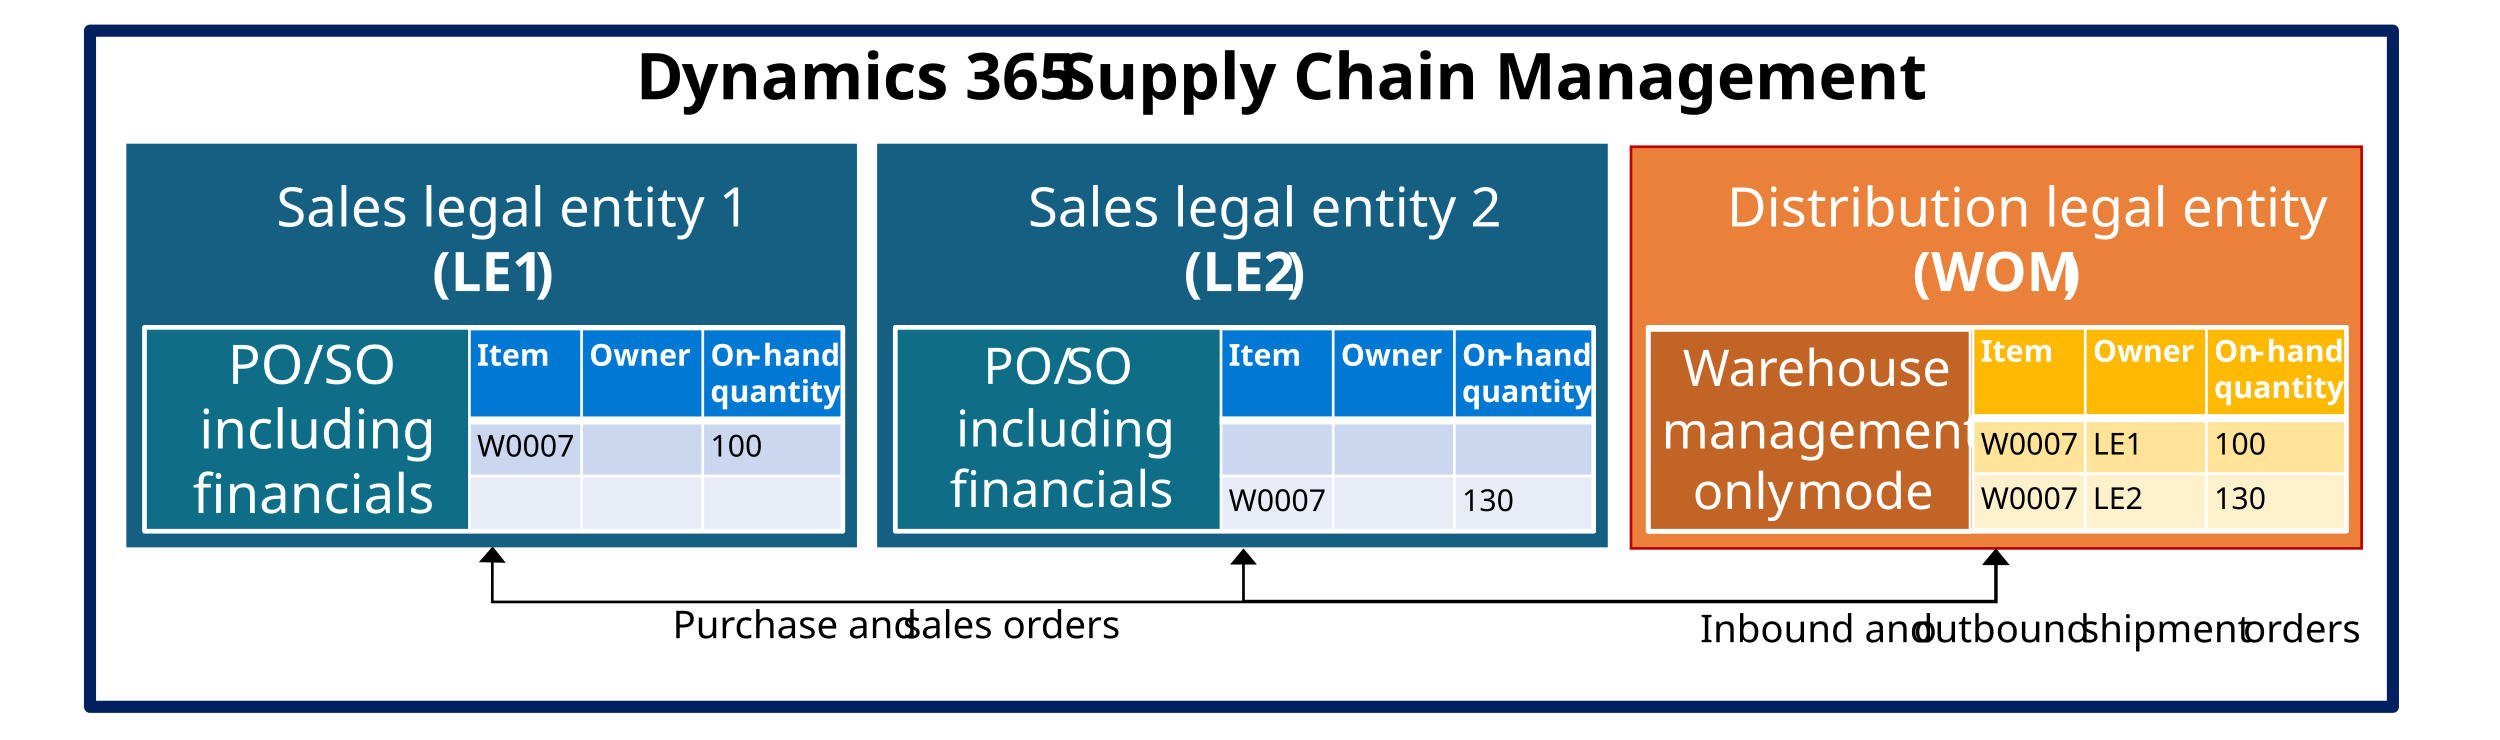
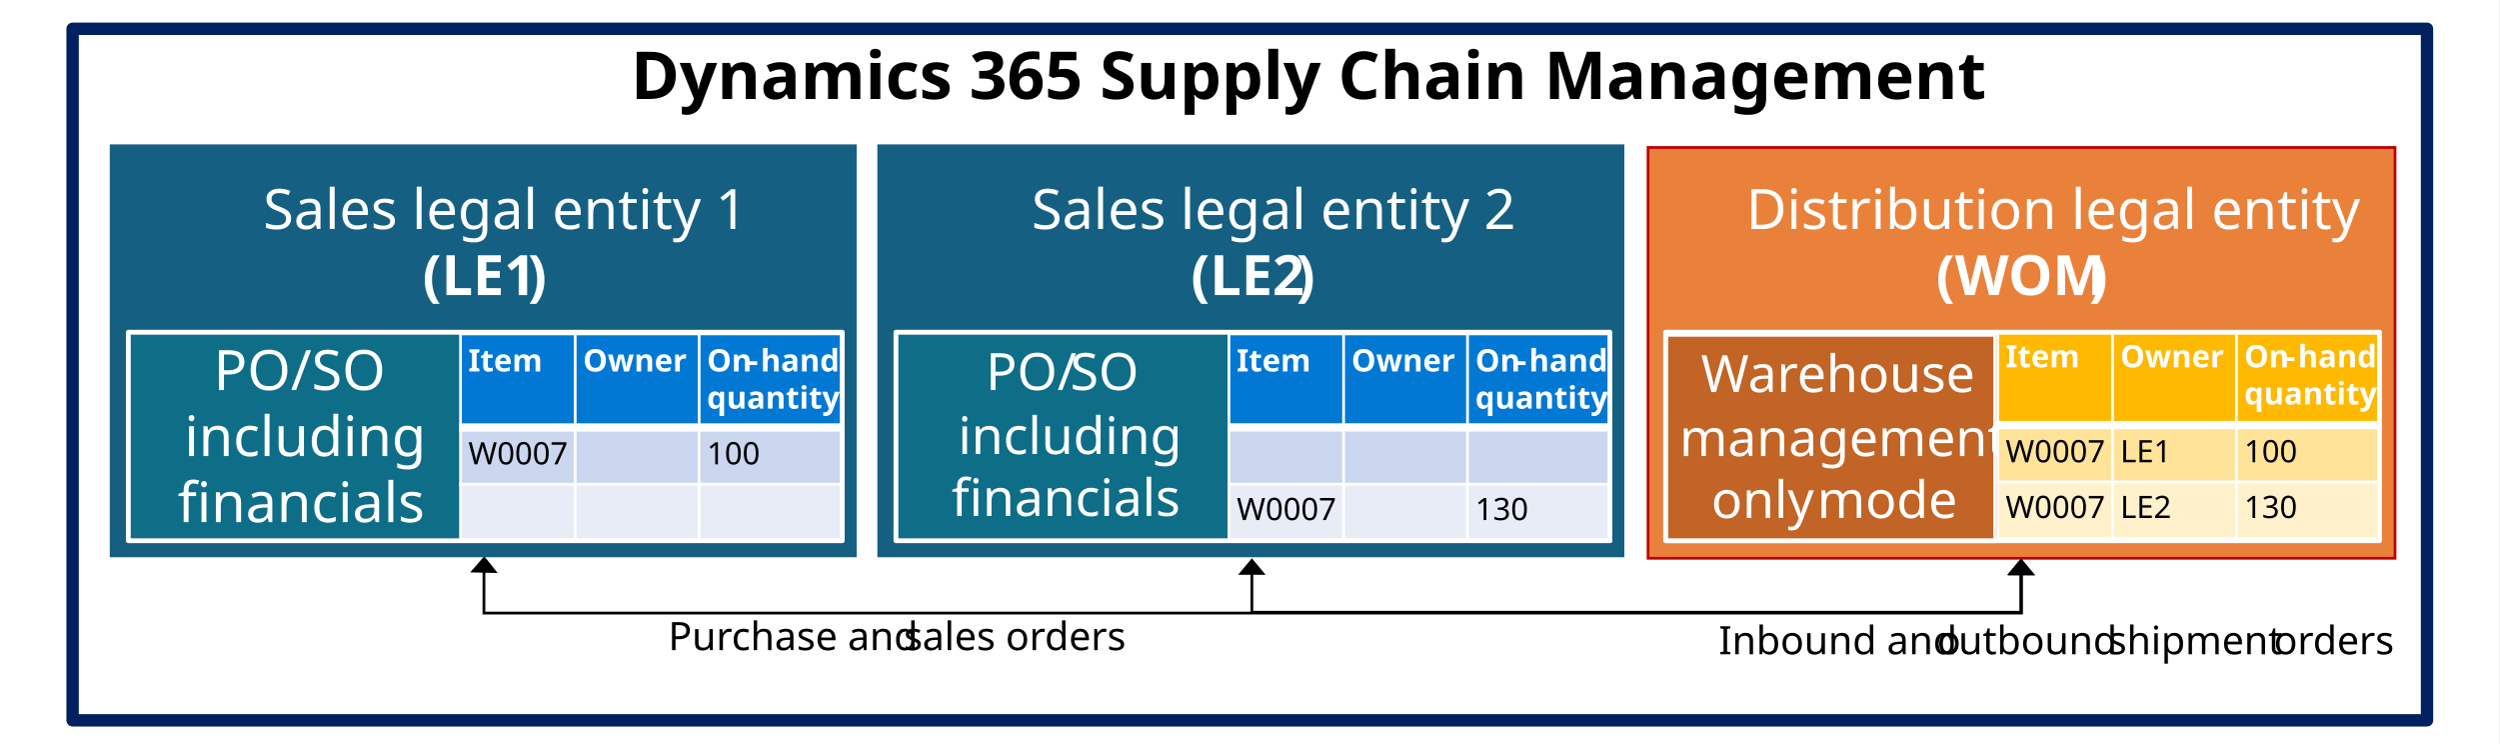
- <svg xmlns="http://www.w3.org/2000/svg" width="1238.649" height="366.637" overflow="hidden" version="1.1" id="svg118">
-   <defs id="defs118" />
-   <g id="g118" transform="translate(-14.41018,-174.8018)">
+ <svg xmlns="http://www.w3.org/2000/svg" width="1211.082" height="360.372" overflow="hidden" version="1.1" id="svg116">
+   <defs id="defs116" />
+   <g id="g116" transform="translate(-23.80813,-176.0548)">
    <rect x="0" y="0" width="1280" height="720" fill="#ffffff" id="rect1" />
    <rect x="0" y="0" width="1280" height="720" fill="#ffffff" id="rect2" />
    <rect x="59" y="190" width="1141" height="335" stroke="#002060" stroke-width="6" stroke-linejoin="round" stroke-miterlimit="10" fill="none" id="rect3" />
    <path d="M 6.667,-0.667 H 26.811 V 373.287 H 6.812 v -1.333 H 26.145 l -0.667,0.667 V 0 l 0.667,0.667 H 6.667 Z M 8,6.667 0,0 8,-6.667 Z M 8.145,379.287 0.145,372.621 8.145,365.954 Z" transform="matrix(0,1,1,0,630.5,446.5)" id="path3" />
-     <text font-family="Aptos, Aptos_MSFontService, sans-serif" font-weight="700" font-size="32px" transform="translate(329.485,224)" id="text3">D</text>
-     <text font-family="Aptos, Aptos_MSFontService, sans-serif" font-weight="700" font-size="32px" transform="translate(352.152,224)" id="text4">ynamics 365</text>
-     <text font-family="Aptos, Aptos_MSFontService, sans-serif" font-weight="700" font-size="32px" transform="translate(539.652,224)" id="text5">Supply Chain Management</text>
-     <text font-family="Aptos, Aptos_MSFontService, sans-serif" font-weight="400" font-size="19px" transform="translate(856.735,493)" id="text6">Inbound and</text>
-     <text font-family="Aptos, Aptos_MSFontService, sans-serif" font-weight="400" font-size="19px" transform="translate(962.569,493)" id="text7">o</text>
-     <text font-family="Aptos, Aptos_MSFontService, sans-serif" font-weight="400" font-size="19px" transform="translate(972.902,493)" id="text8">utbound</text>
-     <text font-family="Aptos, Aptos_MSFontService, sans-serif" font-weight="400" font-size="19px" transform="translate(1045.4,493)" id="text9">shipment</text>
-     <text font-family="Aptos, Aptos_MSFontService, sans-serif" font-weight="400" font-size="19px" transform="translate(1125.74,493)" id="text10">orders</text>
-     <rect x="822.5" y="247.5" width="362" height="199" stroke="#c00000" stroke-width="1.333" stroke-miterlimit="8" fill="#ea813a" id="rect10" />
-     <text fill="#ffffff" font-family="Aptos, Aptos_MSFontService, sans-serif" font-weight="400" font-size="27px" transform="translate(870.007,287)" id="text11">Distribution legal entity</text>
-     <text fill="#ffffff" font-family="Aptos, Aptos_MSFontService, sans-serif" font-weight="700" font-size="27px" transform="translate(962.06,319)" id="text12">(WOM</text>
-     <text fill="#ffffff" font-family="Aptos, Aptos_MSFontService, sans-serif" font-weight="700" font-size="27px" transform="translate(1036.11,319)" id="text13">)</text>
-     <rect x="831.5" y="338.5" width="159" height="100" stroke="#ffffff" stroke-width="1.333" stroke-miterlimit="8" fill="#c16425" id="rect13" />
-     <text fill="#ffffff" font-family="Aptos, Aptos_MSFontService, sans-serif" font-weight="400" font-size="25px" transform="translate(848.141,366)" id="text14">Warehouse</text>
-     <text fill="#ffffff" font-family="Aptos, Aptos_MSFontService, sans-serif" font-weight="400" font-size="25px" transform="translate(837.701,397)" id="text15">management</text>
-     <text fill="#ffffff" font-family="Aptos, Aptos_MSFontService, sans-serif" font-weight="400" font-size="25px" transform="translate(853.107,427)" id="text16">only</text>
-     <text fill="#ffffff" font-family="Aptos, Aptos_MSFontService, sans-serif" font-weight="400" font-size="25px" transform="translate(904.441,427)" id="text17">mode</text>
-     <path d="m 259.018,452.166 -0.03,20.877 -0.667,-0.667 h 745.189 l -0.67,0.666 v -19.583 h 1.34 v 20.25 H 257.654 l 0.03,-21.545 z m -7.362,1.183 6.844,-7.849 6.486,8.147 z m 745.186,1.443 6.668,-8 6.67,8 z" id="path17" />
-     <path d="m 991.995,336.664 h 55.575 v 45.317 h -55.575 z" fill="#ffb900" fill-rule="evenodd" id="path18" />
-     <path d="m 1047.57,336.664 h 60.05 v 45.317 h -60.05 z" fill="#ffb900" fill-rule="evenodd" id="path19" />
-     <path d="m 1107.62,336.664 h 69.16 v 45.317 h -69.16 z" fill="#ffb900" fill-rule="evenodd" id="path20" />
-     <path d="m 991.995,381.981 h 55.575 v 27.515 h -55.575 z" fill="#ffe399" fill-rule="evenodd" id="path21" />
-     <path d="m 1047.57,381.981 h 60.05 v 27.515 h -60.05 z" fill="#ffe399" fill-rule="evenodd" id="path22" />
-     <path d="m 1107.62,381.981 h 69.16 v 27.515 h -69.16 z" fill="#ffe399" fill-rule="evenodd" id="path23" />
-     <path d="m 991.995,409.496 h 55.575 v 27.514 h -55.575 z" fill="#fff1cc" fill-rule="evenodd" id="path24" />
-     <path d="m 1047.57,409.496 h 60.05 v 27.514 h -60.05 z" fill="#fff1cc" fill-rule="evenodd" id="path25" />
-     <path d="m 1107.62,409.496 h 69.16 v 27.514 h -69.16 z" fill="#fff1cc" fill-rule="evenodd" id="path26" />
-     <path d="m 1047.57,335.997 v 101.68" stroke="#ffffff" stroke-width="1.333" stroke-linejoin="round" stroke-miterlimit="10" fill="none" fill-rule="evenodd" id="path27" />
-     <path d="m 1107.62,335.997 v 101.68" stroke="#ffffff" stroke-width="1.333" stroke-linejoin="round" stroke-miterlimit="10" fill="none" fill-rule="evenodd" id="path28" />
-     <path d="M 991.328,381.981 H 1177.45" stroke="#ffffff" stroke-width="4" stroke-linejoin="round" stroke-miterlimit="10" fill="none" fill-rule="evenodd" id="path29" />
-     <path d="M 991.328,409.496 H 1177.45" stroke="#ffffff" stroke-width="1.333" stroke-linejoin="round" stroke-miterlimit="10" fill="none" fill-rule="evenodd" id="path30" />
-     <path d="m 991.995,335.997 v 101.68" stroke="#ffffff" stroke-width="1.333" stroke-linejoin="round" stroke-miterlimit="10" fill="none" fill-rule="evenodd" id="path31" />
-     <path d="m 1176.78,335.997 v 101.68" stroke="#ffffff" stroke-width="1.333" stroke-linejoin="round" stroke-miterlimit="10" fill="none" fill-rule="evenodd" id="path32" />
-     <path d="M 991.328,336.664 H 1177.45" stroke="#ffffff" stroke-width="1.333" stroke-linejoin="round" stroke-miterlimit="10" fill="none" fill-rule="evenodd" id="path33" />
-     <path d="M 991.328,437.01 H 1177.45" stroke="#ffffff" stroke-width="1.333" stroke-linejoin="round" stroke-miterlimit="10" fill="none" fill-rule="evenodd" id="path34" />
+     <text font-family="Aptos, Aptos_MSFontService, sans-serif" font-weight="700" font-size="32px" transform="translate(329.485,224)" id="text3">Dynamics 365 Supply Chain Management</text>
+     <text font-family="Aptos, Aptos_MSFontService, sans-serif" font-weight="400" font-size="19px" transform="translate(856.735,493)" id="text4">Inbound and</text>
+     <text font-family="Aptos, Aptos_MSFontService, sans-serif" font-weight="400" font-size="19px" transform="translate(962.569,493)" id="text5">o</text>
+     <text font-family="Aptos, Aptos_MSFontService, sans-serif" font-weight="400" font-size="19px" transform="translate(972.902,493)" id="text6">utbound</text>
+     <text font-family="Aptos, Aptos_MSFontService, sans-serif" font-weight="400" font-size="19px" transform="translate(1045.4,493)" id="text7">shipment</text>
+     <text font-family="Aptos, Aptos_MSFontService, sans-serif" font-weight="400" font-size="19px" transform="translate(1125.74,493)" id="text8">orders</text>
+     <rect x="822.5" y="247.5" width="362" height="199" stroke="#c00000" stroke-width="1.333" stroke-miterlimit="8" fill="#ea813a" id="rect8" />
+     <text fill="#ffffff" font-family="Aptos, Aptos_MSFontService, sans-serif" font-weight="400" font-size="27px" transform="translate(870.007,287)" id="text9">Distribution legal entity</text>
+     <text fill="#ffffff" font-family="Aptos, Aptos_MSFontService, sans-serif" font-weight="700" font-size="27px" transform="translate(962.06,319)" id="text10">(WOM</text>
+     <text fill="#ffffff" font-family="Aptos, Aptos_MSFontService, sans-serif" font-weight="700" font-size="27px" transform="translate(1036.11,319)" id="text11">)</text>
+     <rect x="831.5" y="338.5" width="159" height="100" stroke="#ffffff" stroke-width="1.333" stroke-miterlimit="8" fill="#c16425" id="rect11" />
+     <text fill="#ffffff" font-family="Aptos, Aptos_MSFontService, sans-serif" font-weight="400" font-size="25px" transform="translate(848.141,366)" id="text12">Warehouse</text>
+     <text fill="#ffffff" font-family="Aptos, Aptos_MSFontService, sans-serif" font-weight="400" font-size="25px" transform="translate(837.701,397)" id="text13">management</text>
+     <text fill="#ffffff" font-family="Aptos, Aptos_MSFontService, sans-serif" font-weight="400" font-size="25px" transform="translate(853.107,427)" id="text14">only</text>
+     <text fill="#ffffff" font-family="Aptos, Aptos_MSFontService, sans-serif" font-weight="400" font-size="25px" transform="translate(904.441,427)" id="text15">mode</text>
+     <path d="m 259.018,452.166 -0.03,20.877 -0.667,-0.667 h 745.189 l -0.67,0.666 v -19.583 h 1.34 v 20.25 H 257.654 l 0.03,-21.545 z m -7.362,1.183 6.844,-7.849 6.486,8.147 z m 745.186,1.443 6.668,-8 6.67,8 z" id="path15" />
+     <path d="m 991.995,336.664 h 55.575 v 45.317 h -55.575 z" fill="#ffb900" fill-rule="evenodd" id="path16" />
+     <path d="m 1047.57,336.664 h 60.05 v 45.317 h -60.05 z" fill="#ffb900" fill-rule="evenodd" id="path17" />
+     <path d="m 1107.62,336.664 h 69.16 v 45.317 h -69.16 z" fill="#ffb900" fill-rule="evenodd" id="path18" />
+     <path d="m 991.995,381.981 h 55.575 v 27.515 h -55.575 z" fill="#ffe399" fill-rule="evenodd" id="path19" />
+     <path d="m 1047.57,381.981 h 60.05 v 27.515 h -60.05 z" fill="#ffe399" fill-rule="evenodd" id="path20" />
+     <path d="m 1107.62,381.981 h 69.16 v 27.515 h -69.16 z" fill="#ffe399" fill-rule="evenodd" id="path21" />
+     <path d="m 991.995,409.496 h 55.575 v 27.514 h -55.575 z" fill="#fff1cc" fill-rule="evenodd" id="path22" />
+     <path d="m 1047.57,409.496 h 60.05 v 27.514 h -60.05 z" fill="#fff1cc" fill-rule="evenodd" id="path23" />
+     <path d="m 1107.62,409.496 h 69.16 v 27.514 h -69.16 z" fill="#fff1cc" fill-rule="evenodd" id="path24" />
+     <path d="m 1047.57,335.997 v 101.68" stroke="#ffffff" stroke-width="1.333" stroke-linejoin="round" stroke-miterlimit="10" fill="none" fill-rule="evenodd" id="path25" />
+     <path d="m 1107.62,335.997 v 101.68" stroke="#ffffff" stroke-width="1.333" stroke-linejoin="round" stroke-miterlimit="10" fill="none" fill-rule="evenodd" id="path26" />
+     <path d="M 991.328,381.981 H 1177.45" stroke="#ffffff" stroke-width="4" stroke-linejoin="round" stroke-miterlimit="10" fill="none" fill-rule="evenodd" id="path27" />
+     <path d="M 991.328,409.496 H 1177.45" stroke="#ffffff" stroke-width="1.333" stroke-linejoin="round" stroke-miterlimit="10" fill="none" fill-rule="evenodd" id="path28" />
+     <path d="m 991.995,335.997 v 101.68" stroke="#ffffff" stroke-width="1.333" stroke-linejoin="round" stroke-miterlimit="10" fill="none" fill-rule="evenodd" id="path29" />
+     <path d="m 1176.78,335.997 v 101.68" stroke="#ffffff" stroke-width="1.333" stroke-linejoin="round" stroke-miterlimit="10" fill="none" fill-rule="evenodd" id="path30" />
+     <path d="M 991.328,336.664 H 1177.45" stroke="#ffffff" stroke-width="1.333" stroke-linejoin="round" stroke-miterlimit="10" fill="none" fill-rule="evenodd" id="path31" />
+     <path d="M 991.328,437.01 H 1177.45" stroke="#ffffff" stroke-width="1.333" stroke-linejoin="round" stroke-miterlimit="10" fill="none" fill-rule="evenodd" id="path32" />
+     <g id="g32">
+       <text fill="#ffffff" font-family="'Segoe UI', 'Segoe UI_MSFontService', sans-serif" font-weight="700" font-size="15px" transform="translate(1111.4,354)" id="text32">On</text>
+     </g>
+     <text fill="#ffffff" font-family="'Segoe UI', 'Segoe UI_MSFontService', sans-serif" font-weight="700" font-size="15px" transform="translate(1131.4,354)" id="text33">-</text>
    <g id="g34">
-       <text fill="#ffffff" font-family="'Segoe UI', 'Segoe UI_MSFontService', sans-serif" font-weight="700" font-size="15px" transform="translate(1111.4,354)" id="text34">On</text>
+       <text fill="#ffffff" font-family="'Segoe UI', 'Segoe UI_MSFontService', sans-serif" font-weight="700" font-size="15px" transform="translate(1137.4,354)" id="text34">hand</text>
    </g>
-     <text fill="#ffffff" font-family="'Segoe UI', 'Segoe UI_MSFontService', sans-serif" font-weight="700" font-size="15px" transform="translate(1131.4,354)" id="text35">-</text>
+     <g id="g35">
+       <text fill="#ffffff" font-family="'Segoe UI', 'Segoe UI_MSFontService', sans-serif" font-weight="700" font-size="15px" transform="translate(1111.4,372)" id="text35">quantity</text>
+     </g>
    <g id="g36">
-       <text fill="#ffffff" font-family="'Segoe UI', 'Segoe UI_MSFontService', sans-serif" font-weight="700" font-size="15px" transform="translate(1137.4,354)" id="text36">hand</text>
+       <text fill="#ffffff" font-family="'Segoe UI', 'Segoe UI_MSFontService', sans-serif" font-weight="700" font-size="15px" transform="translate(1051.35,354)" id="text36">Owner</text>
    </g>
    <g id="g37">
-       <text fill="#ffffff" font-family="'Segoe UI', 'Segoe UI_MSFontService', sans-serif" font-weight="700" font-size="15px" transform="translate(1111.4,372)" id="text37">quantity</text>
+       <text fill="#ffffff" font-family="'Segoe UI', 'Segoe UI_MSFontService', sans-serif" font-weight="700" font-size="15px" transform="translate(995.774,354)" id="text37">Item</text>
    </g>
    <g id="g38">
-       <text fill="#ffffff" font-family="'Segoe UI', 'Segoe UI_MSFontService', sans-serif" font-weight="700" font-size="15px" transform="translate(1051.35,354)" id="text38">Owner</text>
+       <text font-family="'Segoe UI', 'Segoe UI_MSFontService', sans-serif" font-weight="400" font-size="15px" transform="translate(1111.4,400)" id="text38">100</text>
    </g>
    <g id="g39">
-       <text fill="#ffffff" font-family="'Segoe UI', 'Segoe UI_MSFontService', sans-serif" font-weight="700" font-size="15px" transform="translate(995.774,354)" id="text39">Item</text>
+       <text font-family="'Segoe UI', 'Segoe UI_MSFontService', sans-serif" font-weight="400" font-size="15px" transform="translate(1051.35,400)" id="text39">LE1</text>
    </g>
    <g id="g40">
-       <text font-family="'Segoe UI', 'Segoe UI_MSFontService', sans-serif" font-weight="400" font-size="15px" transform="translate(1111.4,400)" id="text40">100</text>
+       <text font-family="'Segoe UI', 'Segoe UI_MSFontService', sans-serif" font-weight="400" font-size="15px" transform="translate(995.774,400)" id="text40">W0007</text>
    </g>
    <g id="g41">
-       <text font-family="'Segoe UI', 'Segoe UI_MSFontService', sans-serif" font-weight="400" font-size="15px" transform="translate(1051.35,400)" id="text41">LE1</text>
+       <text font-family="'Segoe UI', 'Segoe UI_MSFontService', sans-serif" font-weight="400" font-size="15px" transform="translate(1111.4,427)" id="text41">130</text>
    </g>
    <g id="g42">
-       <text font-family="'Segoe UI', 'Segoe UI_MSFontService', sans-serif" font-weight="400" font-size="15px" transform="translate(995.774,400)" id="text42">W0007</text>
+       <text font-family="'Segoe UI', 'Segoe UI_MSFontService', sans-serif" font-weight="400" font-size="15px" transform="translate(1051.35,427)" id="text42">LE2</text>
    </g>
    <g id="g43">
-       <text font-family="'Segoe UI', 'Segoe UI_MSFontService', sans-serif" font-weight="400" font-size="15px" transform="translate(1111.4,427)" id="text43">130</text>
+       <text font-family="'Segoe UI', 'Segoe UI_MSFontService', sans-serif" font-weight="400" font-size="15px" transform="translate(995.774,427)" id="text43">W0007</text>
    </g>
-     <g id="g44">
-       <text font-family="'Segoe UI', 'Segoe UI_MSFontService', sans-serif" font-weight="400" font-size="15px" transform="translate(1051.35,427)" id="text44">LE2</text>
+     <text font-family="Aptos, Aptos_MSFontService, sans-serif" font-weight="400" font-size="19px" transform="translate(347.64,491)" id="text44">Purchase and</text>
+     <text font-family="Aptos, Aptos_MSFontService, sans-serif" font-weight="400" font-size="19px" transform="translate(461.82,491)" id="text45">s</text>
+     <text font-family="Aptos, Aptos_MSFontService, sans-serif" font-weight="400" font-size="19px" transform="translate(470.82,491)" id="text46">ales orders</text>
+     <rect x="831" y="337" width="346" height="101" stroke="#ffffff" stroke-width="2.333" stroke-linejoin="round" stroke-miterlimit="10" fill="none" id="rect46" />
+     <rect x="77" y="246" width="362" height="200" fill="#156082" id="rect47" />
+     <text fill="#ffffff" font-family="Aptos, Aptos_MSFontService, sans-serif" font-weight="400" font-size="27px" transform="translate(151.339,287)" id="text47">Sales legal entity 1</text>
+     <text fill="#ffffff" font-family="Aptos, Aptos_MSFontService, sans-serif" font-weight="700" font-size="27px" transform="translate(228.579,319)" id="text48">(LE1</text>
+     <text fill="#ffffff" font-family="Aptos, Aptos_MSFontService, sans-serif" font-weight="700" font-size="27px" transform="translate(279.579,319)" id="text49">)</text>
+     <rect x="86" y="338" width="160" height="100" fill="#0e6d87" id="rect49" />
+     <text fill="#ffffff" font-family="Aptos, Aptos_MSFontService, sans-serif" font-weight="400" font-size="27px" transform="translate(127.298,365)" id="text50">PO/SO</text>
+     <text fill="#ffffff" font-family="Aptos, Aptos_MSFontService, sans-serif" font-weight="400" font-size="27px" transform="translate(113.138,397)" id="text51">including</text>
+     <text fill="#ffffff" font-family="Aptos, Aptos_MSFontService, sans-serif" font-weight="400" font-size="27px" transform="translate(109.885,429)" id="text52">financials</text>
+     <path d="m 246.986,337.815 h 55.579 v 45.317 h -55.579 z" fill="#0078d4" fill-rule="evenodd" id="path52" />
+     <path d="m 302.565,337.815 h 60.047 v 45.317 h -60.047 z" fill="#0078d4" fill-rule="evenodd" id="path53" />
+     <path d="m 362.612,337.815 h 69.159 v 45.317 h -69.159 z" fill="#0078d4" fill-rule="evenodd" id="path54" />
+     <path d="m 246.986,383.132 h 55.579 v 27.515 h -55.579 z" fill="#cbd6ef" fill-rule="evenodd" id="path55" />
+     <path d="m 302.565,383.132 h 60.047 v 27.515 h -60.047 z" fill="#cbd6ef" fill-rule="evenodd" id="path56" />
+     <path d="m 362.612,383.132 h 69.159 v 27.515 h -69.159 z" fill="#cbd6ef" fill-rule="evenodd" id="path57" />
+     <path d="m 246.986,410.647 h 55.579 v 27.514 h -55.579 z" fill="#e7ecf7" fill-rule="evenodd" id="path58" />
+     <path d="m 302.565,410.647 h 60.047 v 27.514 h -60.047 z" fill="#e7ecf7" fill-rule="evenodd" id="path59" />
+     <path d="m 362.612,410.647 h 69.159 v 27.514 h -69.159 z" fill="#e7ecf7" fill-rule="evenodd" id="path60" />
+     <path d="m 302.565,337.148 v 101.68" stroke="#ffffff" stroke-width="1.333" stroke-linejoin="round" stroke-miterlimit="10" fill="none" fill-rule="evenodd" id="path61" />
+     <path d="m 362.612,337.148 v 101.68" stroke="#ffffff" stroke-width="1.333" stroke-linejoin="round" stroke-miterlimit="10" fill="none" fill-rule="evenodd" id="path62" />
+     <path d="M 246.32,383.132 H 432.437" stroke="#ffffff" stroke-width="4" stroke-linejoin="round" stroke-miterlimit="10" fill="none" fill-rule="evenodd" id="path63" />
+     <path d="M 246.32,410.647 H 432.437" stroke="#ffffff" stroke-width="1.333" stroke-linejoin="round" stroke-miterlimit="10" fill="none" fill-rule="evenodd" id="path64" />
+     <path d="m 246.986,337.148 v 101.68" stroke="#ffffff" stroke-width="1.333" stroke-linejoin="round" stroke-miterlimit="10" fill="none" fill-rule="evenodd" id="path65" />
+     <path d="m 431.771,337.148 v 101.68" stroke="#ffffff" stroke-width="1.333" stroke-linejoin="round" stroke-miterlimit="10" fill="none" fill-rule="evenodd" id="path66" />
+     <path d="M 246.32,337.815 H 432.437" stroke="#ffffff" stroke-width="1.333" stroke-linejoin="round" stroke-miterlimit="10" fill="none" fill-rule="evenodd" id="path67" />
+     <path d="M 246.32,438.161 H 432.437" stroke="#ffffff" stroke-width="1.333" stroke-linejoin="round" stroke-miterlimit="10" fill="none" fill-rule="evenodd" id="path68" />
+     <g id="g68">
+       <text fill="#ffffff" font-family="'Segoe UI', 'Segoe UI_MSFontService', sans-serif" font-weight="700" font-size="15px" transform="translate(366.392,356)" id="text68">On</text>
    </g>
-     <g id="g45">
-       <text font-family="'Segoe UI', 'Segoe UI_MSFontService', sans-serif" font-weight="400" font-size="15px" transform="translate(995.774,427)" id="text45">W0007</text>
+     <text fill="#ffffff" font-family="'Segoe UI', 'Segoe UI_MSFontService', sans-serif" font-weight="700" font-size="15px" transform="translate(386.392,356)" id="text69">-</text>
+     <g id="g70">
+       <text fill="#ffffff" font-family="'Segoe UI', 'Segoe UI_MSFontService', sans-serif" font-weight="700" font-size="15px" transform="translate(392.392,356)" id="text70">hand</text>
    </g>
-     <text font-family="Aptos, Aptos_MSFontService, sans-serif" font-weight="400" font-size="19px" transform="translate(347.64,491)" id="text46">Purchase and</text>
-     <text font-family="Aptos, Aptos_MSFontService, sans-serif" font-weight="400" font-size="19px" transform="translate(461.82,491)" id="text47">s</text>
-     <text font-family="Aptos, Aptos_MSFontService, sans-serif" font-weight="400" font-size="19px" transform="translate(470.82,491)" id="text48">ales orders</text>
-     <rect x="831" y="337" width="346" height="101" stroke="#ffffff" stroke-width="2.333" stroke-linejoin="round" stroke-miterlimit="10" fill="none" id="rect48" />
-     <rect x="77" y="246" width="362" height="200" fill="#156082" id="rect49" />
-     <text fill="#ffffff" font-family="Aptos, Aptos_MSFontService, sans-serif" font-weight="400" font-size="27px" transform="translate(151.339,287)" id="text49">Sales legal entity 1</text>
-     <text fill="#ffffff" font-family="Aptos, Aptos_MSFontService, sans-serif" font-weight="700" font-size="27px" transform="translate(228.579,319)" id="text50">(LE1</text>
-     <text fill="#ffffff" font-family="Aptos, Aptos_MSFontService, sans-serif" font-weight="700" font-size="27px" transform="translate(279.579,319)" id="text51">)</text>
-     <rect x="86" y="338" width="160" height="100" fill="#0e6d87" id="rect51" />
-     <text fill="#ffffff" font-family="Aptos, Aptos_MSFontService, sans-serif" font-weight="400" font-size="27px" transform="translate(127.298,365)" id="text52">PO/SO</text>
-     <text fill="#ffffff" font-family="Aptos, Aptos_MSFontService, sans-serif" font-weight="400" font-size="27px" transform="translate(113.138,397)" id="text53">including</text>
-     <text fill="#ffffff" font-family="Aptos, Aptos_MSFontService, sans-serif" font-weight="400" font-size="27px" transform="translate(109.885,429)" id="text54">financials</text>
-     <path d="m 246.986,337.815 h 55.579 v 45.317 h -55.579 z" fill="#0078d4" fill-rule="evenodd" id="path54" />
-     <path d="m 302.565,337.815 h 60.047 v 45.317 h -60.047 z" fill="#0078d4" fill-rule="evenodd" id="path55" />
-     <path d="m 362.612,337.815 h 69.159 v 45.317 h -69.159 z" fill="#0078d4" fill-rule="evenodd" id="path56" />
-     <path d="m 246.986,383.132 h 55.579 v 27.515 h -55.579 z" fill="#cbd6ef" fill-rule="evenodd" id="path57" />
-     <path d="m 302.565,383.132 h 60.047 v 27.515 h -60.047 z" fill="#cbd6ef" fill-rule="evenodd" id="path58" />
-     <path d="m 362.612,383.132 h 69.159 v 27.515 h -69.159 z" fill="#cbd6ef" fill-rule="evenodd" id="path59" />
-     <path d="m 246.986,410.647 h 55.579 v 27.514 h -55.579 z" fill="#e7ecf7" fill-rule="evenodd" id="path60" />
-     <path d="m 302.565,410.647 h 60.047 v 27.514 h -60.047 z" fill="#e7ecf7" fill-rule="evenodd" id="path61" />
-     <path d="m 362.612,410.647 h 69.159 v 27.514 h -69.159 z" fill="#e7ecf7" fill-rule="evenodd" id="path62" />
-     <path d="m 302.565,337.148 v 101.68" stroke="#ffffff" stroke-width="1.333" stroke-linejoin="round" stroke-miterlimit="10" fill="none" fill-rule="evenodd" id="path63" />
-     <path d="m 362.612,337.148 v 101.68" stroke="#ffffff" stroke-width="1.333" stroke-linejoin="round" stroke-miterlimit="10" fill="none" fill-rule="evenodd" id="path64" />
-     <path d="M 246.32,383.132 H 432.437" stroke="#ffffff" stroke-width="4" stroke-linejoin="round" stroke-miterlimit="10" fill="none" fill-rule="evenodd" id="path65" />
-     <path d="M 246.32,410.647 H 432.437" stroke="#ffffff" stroke-width="1.333" stroke-linejoin="round" stroke-miterlimit="10" fill="none" fill-rule="evenodd" id="path66" />
-     <path d="m 246.986,337.148 v 101.68" stroke="#ffffff" stroke-width="1.333" stroke-linejoin="round" stroke-miterlimit="10" fill="none" fill-rule="evenodd" id="path67" />
-     <path d="m 431.771,337.148 v 101.68" stroke="#ffffff" stroke-width="1.333" stroke-linejoin="round" stroke-miterlimit="10" fill="none" fill-rule="evenodd" id="path68" />
-     <path d="M 246.32,337.815 H 432.437" stroke="#ffffff" stroke-width="1.333" stroke-linejoin="round" stroke-miterlimit="10" fill="none" fill-rule="evenodd" id="path69" />
-     <path d="M 246.32,438.161 H 432.437" stroke="#ffffff" stroke-width="1.333" stroke-linejoin="round" stroke-miterlimit="10" fill="none" fill-rule="evenodd" id="path70" />
-     <g id="g70">
-       <text fill="#ffffff" font-family="'Segoe UI', 'Segoe UI_MSFontService', sans-serif" font-weight="700" font-size="15px" transform="translate(366.392,356)" id="text70">On</text>
+     <g id="g71">
+       <text fill="#ffffff" font-family="'Segoe UI', 'Segoe UI_MSFontService', sans-serif" font-weight="700" font-size="15px" transform="translate(366.392,374)" id="text71">quantity</text>
    </g>
-     <text fill="#ffffff" font-family="'Segoe UI', 'Segoe UI_MSFontService', sans-serif" font-weight="700" font-size="15px" transform="translate(386.392,356)" id="text71">-</text>
    <g id="g72">
-       <text fill="#ffffff" font-family="'Segoe UI', 'Segoe UI_MSFontService', sans-serif" font-weight="700" font-size="15px" transform="translate(392.392,356)" id="text72">hand</text>
+       <text fill="#ffffff" font-family="'Segoe UI', 'Segoe UI_MSFontService', sans-serif" font-weight="700" font-size="15px" transform="translate(306.344,356)" id="text72">Owner</text>
    </g>
    <g id="g73">
-       <text fill="#ffffff" font-family="'Segoe UI', 'Segoe UI_MSFontService', sans-serif" font-weight="700" font-size="15px" transform="translate(366.392,374)" id="text73">quantity</text>
+       <text fill="#ffffff" font-family="'Segoe UI', 'Segoe UI_MSFontService', sans-serif" font-weight="700" font-size="15px" transform="translate(250.766,356)" id="text73">Item</text>
    </g>
    <g id="g74">
-       <text fill="#ffffff" font-family="'Segoe UI', 'Segoe UI_MSFontService', sans-serif" font-weight="700" font-size="15px" transform="translate(306.344,356)" id="text74">Owner</text>
+       <text font-family="'Segoe UI', 'Segoe UI_MSFontService', sans-serif" font-weight="400" font-size="15px" transform="translate(366.392,401)" id="text74">100</text>
    </g>
    <g id="g75">
-       <text fill="#ffffff" font-family="'Segoe UI', 'Segoe UI_MSFontService', sans-serif" font-weight="700" font-size="15px" transform="translate(250.766,356)" id="text75">Item</text>
+       <text font-family="'Segoe UI', 'Segoe UI_MSFontService', sans-serif" font-weight="400" font-size="15px" transform="translate(250.766,401)" id="text75">W0007</text>
    </g>
-     <g id="g76">
-       <text font-family="'Segoe UI', 'Segoe UI_MSFontService', sans-serif" font-weight="400" font-size="15px" transform="translate(366.392,401)" id="text76">100</text>
+     <rect x="86" y="337" width="346" height="101" stroke="#ffffff" stroke-width="2.333" stroke-linejoin="round" stroke-miterlimit="10" fill="none" id="rect75" />
+     <rect x="449" y="246" width="362" height="200" fill="#156082" id="rect76" />
+     <text fill="#ffffff" font-family="Aptos, Aptos_MSFontService, sans-serif" font-weight="400" font-size="27px" transform="translate(523.726,287)" id="text76">Sales legal entity 2</text>
+     <text fill="#ffffff" font-family="Aptos, Aptos_MSFontService, sans-serif" font-weight="700" font-size="27px" transform="translate(600.966,319)" id="text77">(LE2</text>
+     <text fill="#ffffff" font-family="Aptos, Aptos_MSFontService, sans-serif" font-weight="700" font-size="27px" transform="translate(651.966,319)" id="text78">)</text>
+     <rect x="458" y="338" width="161" height="100" fill="#0e6d87" id="rect78" />
+     <text fill="#ffffff" font-family="Aptos, Aptos_MSFontService, sans-serif" font-weight="400" font-size="25px" transform="translate(501.579,365)" id="text79">PO/</text>
+     <text fill="#ffffff" font-family="Aptos, Aptos_MSFontService, sans-serif" font-weight="400" font-size="25px" transform="translate(542.472,365)" id="text80">SO</text>
+     <text fill="#ffffff" font-family="Aptos, Aptos_MSFontService, sans-serif" font-weight="400" font-size="25px" transform="translate(488.106,396)" id="text81">including</text>
+     <text fill="#ffffff" font-family="Aptos, Aptos_MSFontService, sans-serif" font-weight="400" font-size="25px" transform="translate(484.939,426)" id="text82">financials</text>
+     <path d="m 619.374,337.794 h 55.578 v 45.318 h -55.578 z" fill="#0078d4" fill-rule="evenodd" id="path82" />
+     <path d="M 674.952,337.794 H 735 v 45.318 h -60.048 z" fill="#0078d4" fill-rule="evenodd" id="path83" />
+     <path d="m 735,337.794 h 69.158 v 45.318 H 735 Z" fill="#0078d4" fill-rule="evenodd" id="path84" />
+     <path d="m 619.374,383.112 h 55.578 v 27.514 h -55.578 z" fill="#cbd6ef" fill-rule="evenodd" id="path85" />
+     <path d="M 674.952,383.112 H 735 v 27.514 h -60.048 z" fill="#cbd6ef" fill-rule="evenodd" id="path86" />
+     <path d="m 735,383.112 h 69.158 v 27.514 H 735 Z" fill="#cbd6ef" fill-rule="evenodd" id="path87" />
+     <path d="m 619.374,410.626 h 55.578 v 27.515 h -55.578 z" fill="#e7ecf7" fill-rule="evenodd" id="path88" />
+     <path d="M 674.952,410.626 H 735 v 27.515 h -60.048 z" fill="#e7ecf7" fill-rule="evenodd" id="path89" />
+     <path d="m 735,410.626 h 69.158 v 27.515 H 735 Z" fill="#e7ecf7" fill-rule="evenodd" id="path90" />
+     <path d="M 674.952,337.128 V 438.807" stroke="#ffffff" stroke-width="1.333" stroke-linejoin="round" stroke-miterlimit="10" fill="none" fill-rule="evenodd" id="path91" />
+     <path d="M 735,337.128 V 438.807" stroke="#ffffff" stroke-width="1.333" stroke-linejoin="round" stroke-miterlimit="10" fill="none" fill-rule="evenodd" id="path92" />
+     <path d="M 618.707,383.112 H 804.825" stroke="#ffffff" stroke-width="4" stroke-linejoin="round" stroke-miterlimit="10" fill="none" fill-rule="evenodd" id="path93" />
+     <path d="M 618.707,410.626 H 804.825" stroke="#ffffff" stroke-width="1.333" stroke-linejoin="round" stroke-miterlimit="10" fill="none" fill-rule="evenodd" id="path94" />
+     <path d="M 619.374,337.128 V 438.807" stroke="#ffffff" stroke-width="1.333" stroke-linejoin="round" stroke-miterlimit="10" fill="none" fill-rule="evenodd" id="path95" />
+     <path d="M 804.158,337.128 V 438.807" stroke="#ffffff" stroke-width="1.333" stroke-linejoin="round" stroke-miterlimit="10" fill="none" fill-rule="evenodd" id="path96" />
+     <path d="M 618.707,337.794 H 804.825" stroke="#ffffff" stroke-width="1.333" stroke-linejoin="round" stroke-miterlimit="10" fill="none" fill-rule="evenodd" id="path97" />
+     <path d="M 618.707,438.141 H 804.825" stroke="#ffffff" stroke-width="1.333" stroke-linejoin="round" stroke-miterlimit="10" fill="none" fill-rule="evenodd" id="path98" />
+     <g id="g98">
+       <text fill="#ffffff" font-family="'Segoe UI', 'Segoe UI_MSFontService', sans-serif" font-weight="700" font-size="15px" transform="translate(738.78,356)" id="text98">On</text>
    </g>
-     <g id="g77">
-       <text font-family="'Segoe UI', 'Segoe UI_MSFontService', sans-serif" font-weight="400" font-size="15px" transform="translate(250.766,401)" id="text77">W0007</text>
+     <text fill="#ffffff" font-family="'Segoe UI', 'Segoe UI_MSFontService', sans-serif" font-weight="700" font-size="15px" transform="translate(758.78,356)" id="text99">-</text>
+     <g id="g100">
+       <text fill="#ffffff" font-family="'Segoe UI', 'Segoe UI_MSFontService', sans-serif" font-weight="700" font-size="15px" transform="translate(764.78,356)" id="text100">hand</text>
    </g>
-     <rect x="86" y="337" width="346" height="101" stroke="#ffffff" stroke-width="2.333" stroke-linejoin="round" stroke-miterlimit="10" fill="none" id="rect77" />
-     <rect x="449" y="246" width="362" height="200" fill="#156082" id="rect78" />
-     <text fill="#ffffff" font-family="Aptos, Aptos_MSFontService, sans-serif" font-weight="400" font-size="27px" transform="translate(523.726,287)" id="text78">Sales legal entity 2</text>
-     <text fill="#ffffff" font-family="Aptos, Aptos_MSFontService, sans-serif" font-weight="700" font-size="27px" transform="translate(600.966,319)" id="text79">(LE2</text>
-     <text fill="#ffffff" font-family="Aptos, Aptos_MSFontService, sans-serif" font-weight="700" font-size="27px" transform="translate(651.966,319)" id="text80">)</text>
-     <rect x="458" y="338" width="161" height="100" fill="#0e6d87" id="rect80" />
-     <text fill="#ffffff" font-family="Aptos, Aptos_MSFontService, sans-serif" font-weight="400" font-size="25px" transform="translate(501.579,365)" id="text81">PO/</text>
-     <text fill="#ffffff" font-family="Aptos, Aptos_MSFontService, sans-serif" font-weight="400" font-size="25px" transform="translate(542.472,365)" id="text82">SO</text>
-     <text fill="#ffffff" font-family="Aptos, Aptos_MSFontService, sans-serif" font-weight="400" font-size="25px" transform="translate(488.106,396)" id="text83">including</text>
-     <text fill="#ffffff" font-family="Aptos, Aptos_MSFontService, sans-serif" font-weight="400" font-size="25px" transform="translate(484.939,426)" id="text84">financials</text>
-     <path d="m 619.374,337.794 h 55.578 v 45.318 h -55.578 z" fill="#0078d4" fill-rule="evenodd" id="path84" />
-     <path d="M 674.952,337.794 H 735 v 45.318 h -60.048 z" fill="#0078d4" fill-rule="evenodd" id="path85" />
-     <path d="m 735,337.794 h 69.158 v 45.318 H 735 Z" fill="#0078d4" fill-rule="evenodd" id="path86" />
-     <path d="m 619.374,383.112 h 55.578 v 27.514 h -55.578 z" fill="#cbd6ef" fill-rule="evenodd" id="path87" />
-     <path d="M 674.952,383.112 H 735 v 27.514 h -60.048 z" fill="#cbd6ef" fill-rule="evenodd" id="path88" />
-     <path d="m 735,383.112 h 69.158 v 27.514 H 735 Z" fill="#cbd6ef" fill-rule="evenodd" id="path89" />
-     <path d="m 619.374,410.626 h 55.578 v 27.515 h -55.578 z" fill="#e7ecf7" fill-rule="evenodd" id="path90" />
-     <path d="M 674.952,410.626 H 735 v 27.515 h -60.048 z" fill="#e7ecf7" fill-rule="evenodd" id="path91" />
-     <path d="m 735,410.626 h 69.158 v 27.515 H 735 Z" fill="#e7ecf7" fill-rule="evenodd" id="path92" />
-     <path d="M 674.952,337.128 V 438.807" stroke="#ffffff" stroke-width="1.333" stroke-linejoin="round" stroke-miterlimit="10" fill="none" fill-rule="evenodd" id="path93" />
-     <path d="M 735,337.128 V 438.807" stroke="#ffffff" stroke-width="1.333" stroke-linejoin="round" stroke-miterlimit="10" fill="none" fill-rule="evenodd" id="path94" />
-     <path d="M 618.707,383.112 H 804.825" stroke="#ffffff" stroke-width="4" stroke-linejoin="round" stroke-miterlimit="10" fill="none" fill-rule="evenodd" id="path95" />
-     <path d="M 618.707,410.626 H 804.825" stroke="#ffffff" stroke-width="1.333" stroke-linejoin="round" stroke-miterlimit="10" fill="none" fill-rule="evenodd" id="path96" />
-     <path d="M 619.374,337.128 V 438.807" stroke="#ffffff" stroke-width="1.333" stroke-linejoin="round" stroke-miterlimit="10" fill="none" fill-rule="evenodd" id="path97" />
-     <path d="M 804.158,337.128 V 438.807" stroke="#ffffff" stroke-width="1.333" stroke-linejoin="round" stroke-miterlimit="10" fill="none" fill-rule="evenodd" id="path98" />
-     <path d="M 618.707,337.794 H 804.825" stroke="#ffffff" stroke-width="1.333" stroke-linejoin="round" stroke-miterlimit="10" fill="none" fill-rule="evenodd" id="path99" />
-     <path d="M 618.707,438.141 H 804.825" stroke="#ffffff" stroke-width="1.333" stroke-linejoin="round" stroke-miterlimit="10" fill="none" fill-rule="evenodd" id="path100" />
-     <g id="g100">
-       <text fill="#ffffff" font-family="'Segoe UI', 'Segoe UI_MSFontService', sans-serif" font-weight="700" font-size="15px" transform="translate(738.78,356)" id="text100">On</text>
+     <g id="g101">
+       <text fill="#ffffff" font-family="'Segoe UI', 'Segoe UI_MSFontService', sans-serif" font-weight="700" font-size="15px" transform="translate(738.78,374)" id="text101">quantity</text>
    </g>
-     <text fill="#ffffff" font-family="'Segoe UI', 'Segoe UI_MSFontService', sans-serif" font-weight="700" font-size="15px" transform="translate(758.78,356)" id="text101">-</text>
    <g id="g102">
-       <text fill="#ffffff" font-family="'Segoe UI', 'Segoe UI_MSFontService', sans-serif" font-weight="700" font-size="15px" transform="translate(764.78,356)" id="text102">hand</text>
+       <text fill="#ffffff" font-family="'Segoe UI', 'Segoe UI_MSFontService', sans-serif" font-weight="700" font-size="15px" transform="translate(678.732,356)" id="text102">Owner</text>
    </g>
    <g id="g103">
-       <text fill="#ffffff" font-family="'Segoe UI', 'Segoe UI_MSFontService', sans-serif" font-weight="700" font-size="15px" transform="translate(738.78,374)" id="text103">quantity</text>
+       <text fill="#ffffff" font-family="'Segoe UI', 'Segoe UI_MSFontService', sans-serif" font-weight="700" font-size="15px" transform="translate(623.154,356)" id="text103">Item</text>
    </g>
    <g id="g104">
-       <text fill="#ffffff" font-family="'Segoe UI', 'Segoe UI_MSFontService', sans-serif" font-weight="700" font-size="15px" transform="translate(678.732,356)" id="text104">Owner</text>
+       <text font-family="'Segoe UI', 'Segoe UI_MSFontService', sans-serif" font-weight="400" font-size="15px" transform="translate(738.78,428)" id="text104">130</text>
    </g>
    <g id="g105">
-       <text fill="#ffffff" font-family="'Segoe UI', 'Segoe UI_MSFontService', sans-serif" font-weight="700" font-size="15px" transform="translate(623.154,356)" id="text105">Item</text>
+       <text font-family="'Segoe UI', 'Segoe UI_MSFontService', sans-serif" font-weight="400" font-size="15px" transform="translate(623.154,428)" id="text105">W0007</text>
    </g>
-     <g id="g106">
-       <text font-family="'Segoe UI', 'Segoe UI_MSFontService', sans-serif" font-weight="400" font-size="15px" transform="translate(738.78,428)" id="text106">130</text>
-     </g>
-     <g id="g107">
-       <text font-family="'Segoe UI', 'Segoe UI_MSFontService', sans-serif" font-weight="400" font-size="15px" transform="translate(623.154,428)" id="text107">W0007</text>
-     </g>
-     <rect x="458" y="337" width="346" height="101" stroke="#ffffff" stroke-width="2.333" stroke-linejoin="round" stroke-miterlimit="10" fill="none" id="rect107" />
-     <text font-family="'Segoe UI', 'Segoe UI_MSFontService', sans-serif" font-weight="400" font-size="24px" transform="translate(68.8731,80)" id="text108">wms</text>
-     <text font-family="'Segoe UI', 'Segoe UI_MSFontService', sans-serif" font-weight="400" font-size="24px" transform="translate(117.04,80)" id="text109">-</text>
-     <text font-family="'Segoe UI', 'Segoe UI_MSFontService', sans-serif" font-weight="400" font-size="24px" transform="translate(126.706,80)" id="text110">only</text>
-     <text font-family="'Segoe UI', 'Segoe UI_MSFontService', sans-serif" font-weight="400" font-size="24px" transform="translate(171.706,80)" id="text111">-</text>
-     <text font-family="'Segoe UI', 'Segoe UI_MSFontService', sans-serif" font-weight="400" font-size="24px" transform="translate(181.373,80)" id="text112">d365</text>
-     <text font-family="'Segoe UI', 'Segoe UI_MSFontService', sans-serif" font-weight="400" font-size="24px" transform="translate(234.54,80)" id="text113">-</text>
-     <text font-family="'Segoe UI', 'Segoe UI_MSFontService', sans-serif" font-weight="400" font-size="24px" transform="translate(244.206,80)" id="text114">shared</text>
-     <text font-family="'Segoe UI', 'Segoe UI_MSFontService', sans-serif" font-weight="400" font-size="24px" transform="translate(314.726,80)" id="text115">-</text>
-     <text font-family="'Segoe UI', 'Segoe UI_MSFontService', sans-serif" font-weight="400" font-size="24px" transform="translate(324.393,80)" id="text116">warehouse</text>
-     <text font-family="'Segoe UI', 'Segoe UI_MSFontService', sans-serif" font-weight="400" font-size="24px" transform="translate(438.08,80)" id="text117">-</text>
-     <text font-family="'Segoe UI', 'Segoe UI_MSFontService', sans-serif" font-weight="400" font-size="24px" transform="translate(447.746,80)" id="text118">integration.svg</text>
+     <rect x="458" y="337" width="346" height="101" stroke="#ffffff" stroke-width="2.333" stroke-linejoin="round" stroke-miterlimit="10" fill="none" id="rect105" />
+     <text font-family="'Segoe UI', 'Segoe UI_MSFontService', sans-serif" font-weight="400" font-size="24px" transform="translate(68.8731,80)" id="text106">wms</text>
+     <text font-family="'Segoe UI', 'Segoe UI_MSFontService', sans-serif" font-weight="400" font-size="24px" transform="translate(117.04,80)" id="text107">-</text>
+     <text font-family="'Segoe UI', 'Segoe UI_MSFontService', sans-serif" font-weight="400" font-size="24px" transform="translate(126.706,80)" id="text108">only</text>
+     <text font-family="'Segoe UI', 'Segoe UI_MSFontService', sans-serif" font-weight="400" font-size="24px" transform="translate(171.706,80)" id="text109">-</text>
+     <text font-family="'Segoe UI', 'Segoe UI_MSFontService', sans-serif" font-weight="400" font-size="24px" transform="translate(181.373,80)" id="text110">d365</text>
+     <text font-family="'Segoe UI', 'Segoe UI_MSFontService', sans-serif" font-weight="400" font-size="24px" transform="translate(234.54,80)" id="text111">-</text>
+     <text font-family="'Segoe UI', 'Segoe UI_MSFontService', sans-serif" font-weight="400" font-size="24px" transform="translate(244.206,80)" id="text112">shared</text>
+     <text font-family="'Segoe UI', 'Segoe UI_MSFontService', sans-serif" font-weight="400" font-size="24px" transform="translate(314.726,80)" id="text113">-</text>
+     <text font-family="'Segoe UI', 'Segoe UI_MSFontService', sans-serif" font-weight="400" font-size="24px" transform="translate(324.393,80)" id="text114">warehouse</text>
+     <text font-family="'Segoe UI', 'Segoe UI_MSFontService', sans-serif" font-weight="400" font-size="24px" transform="translate(438.08,80)" id="text115">-</text>
+     <text font-family="'Segoe UI', 'Segoe UI_MSFontService', sans-serif" font-weight="400" font-size="24px" transform="translate(447.746,80)" id="text116">integration.svg</text>
  </g>
</svg>
